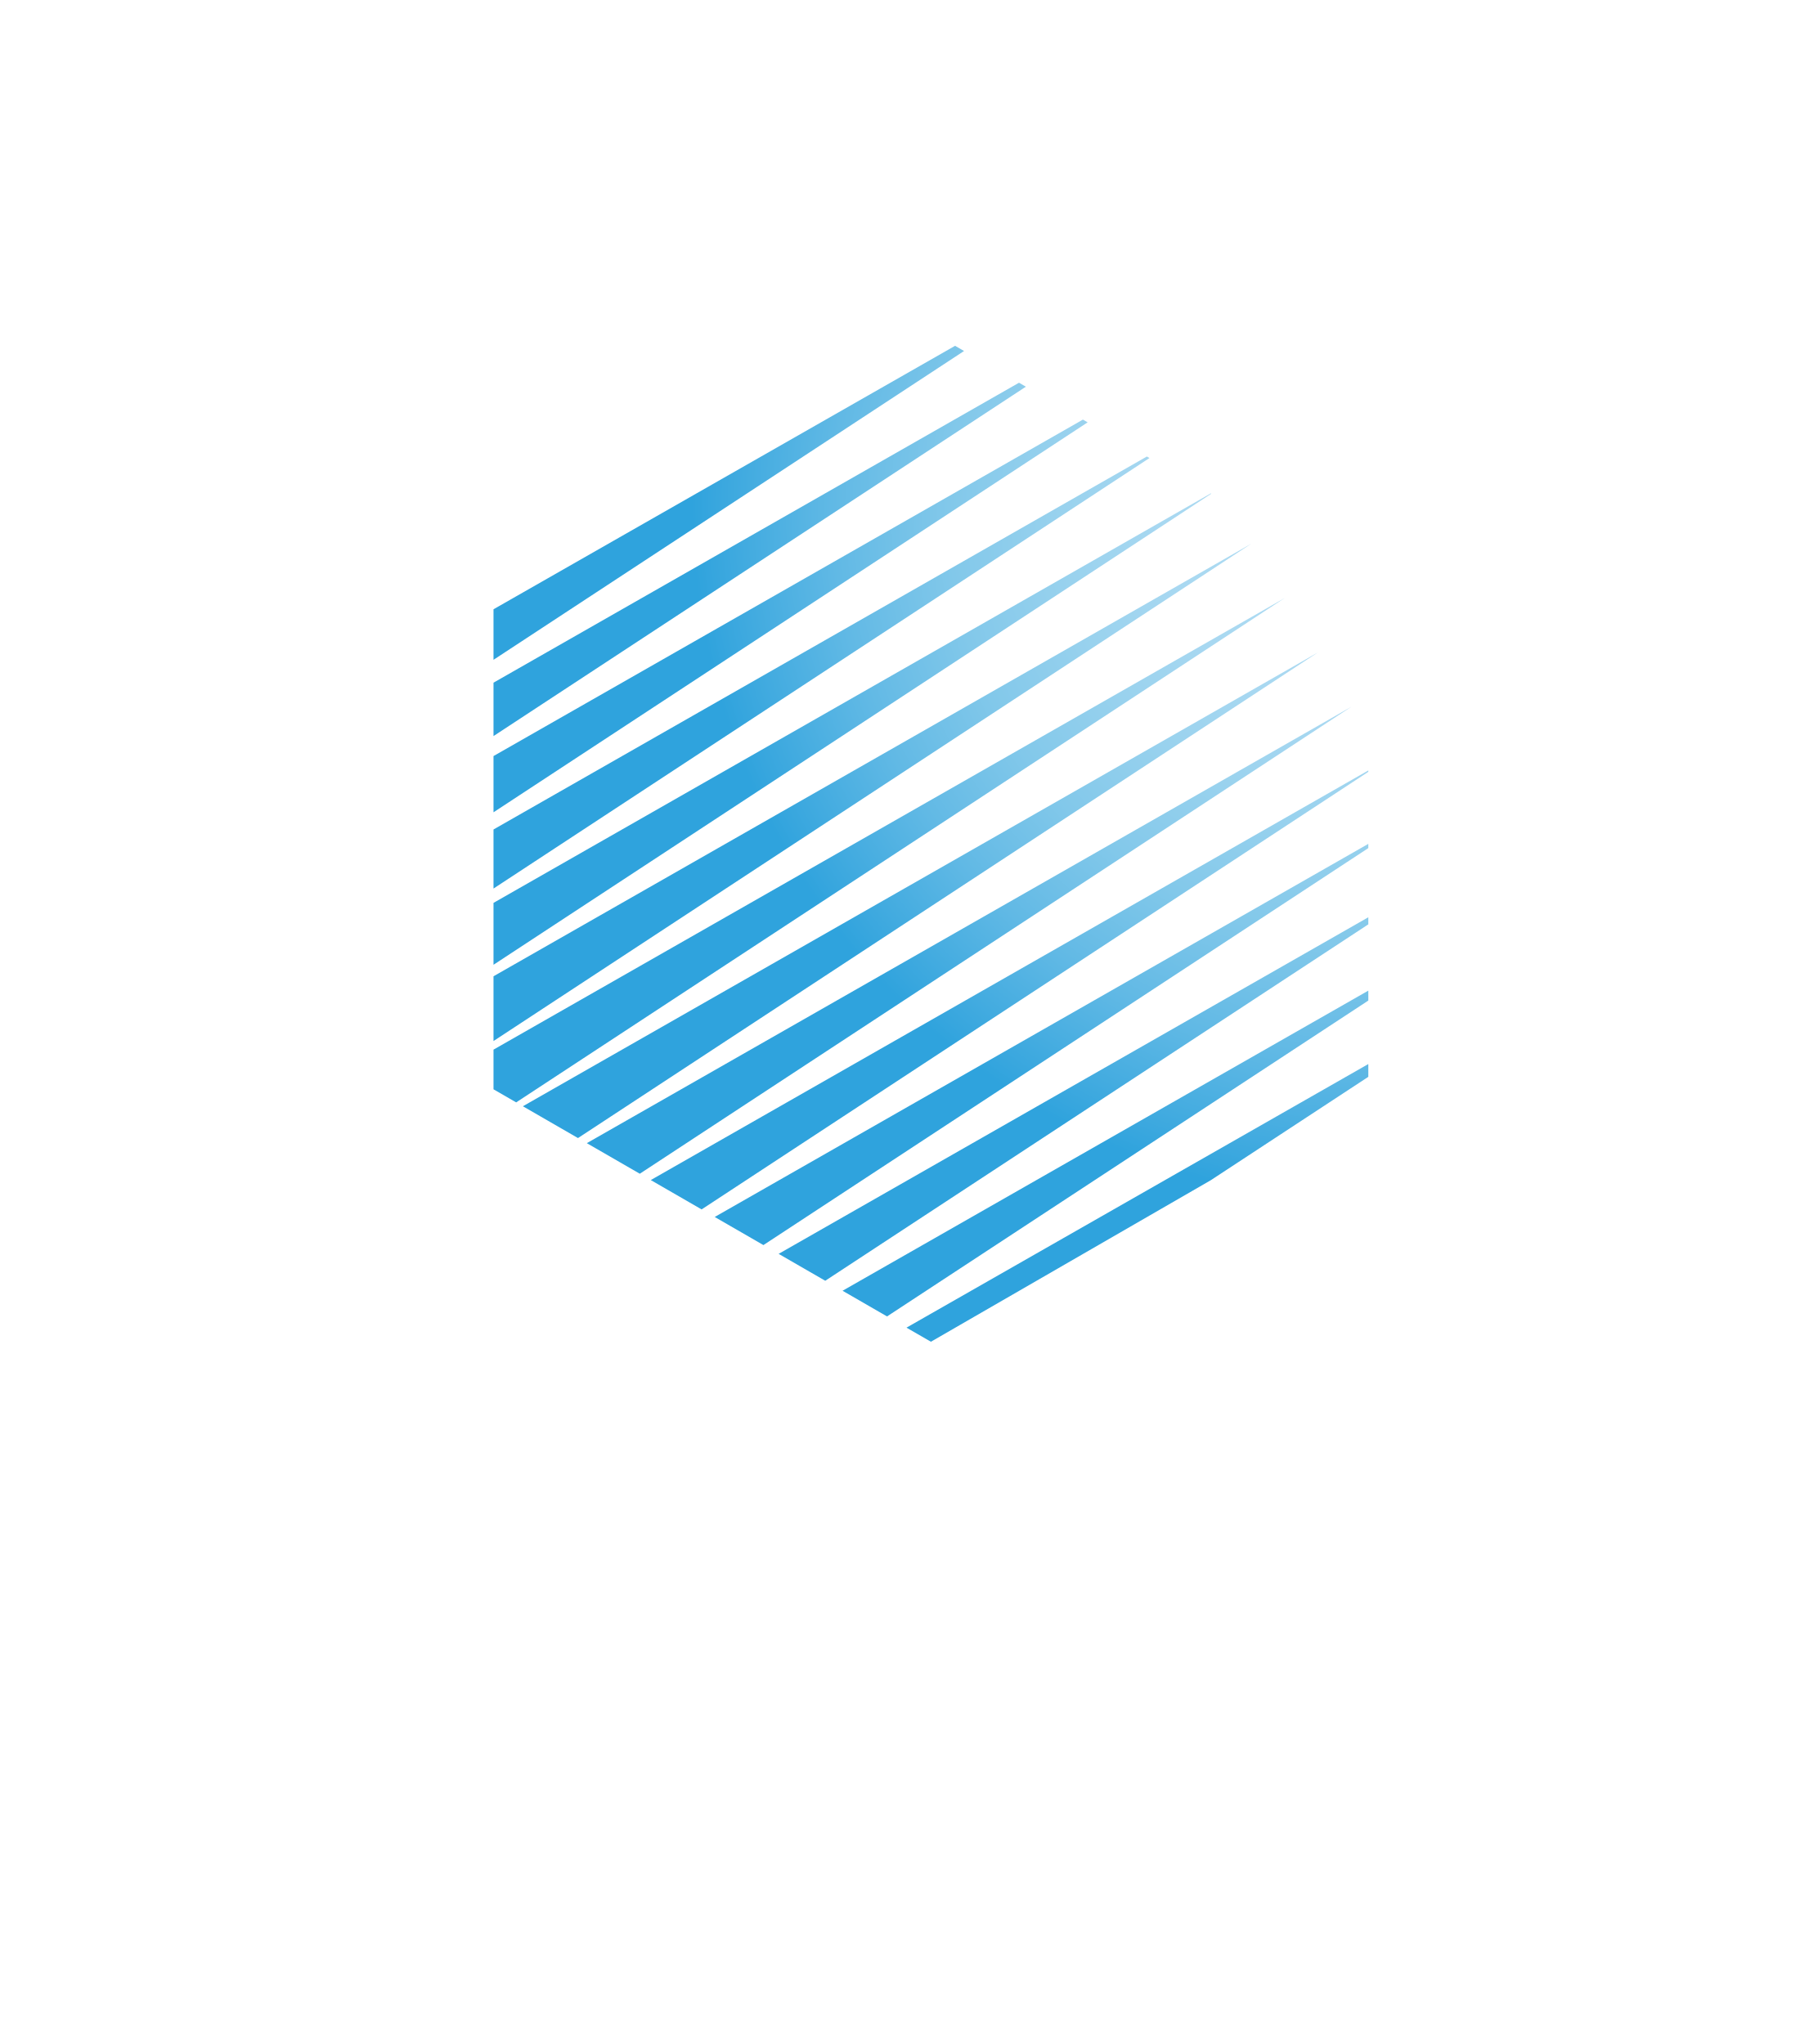
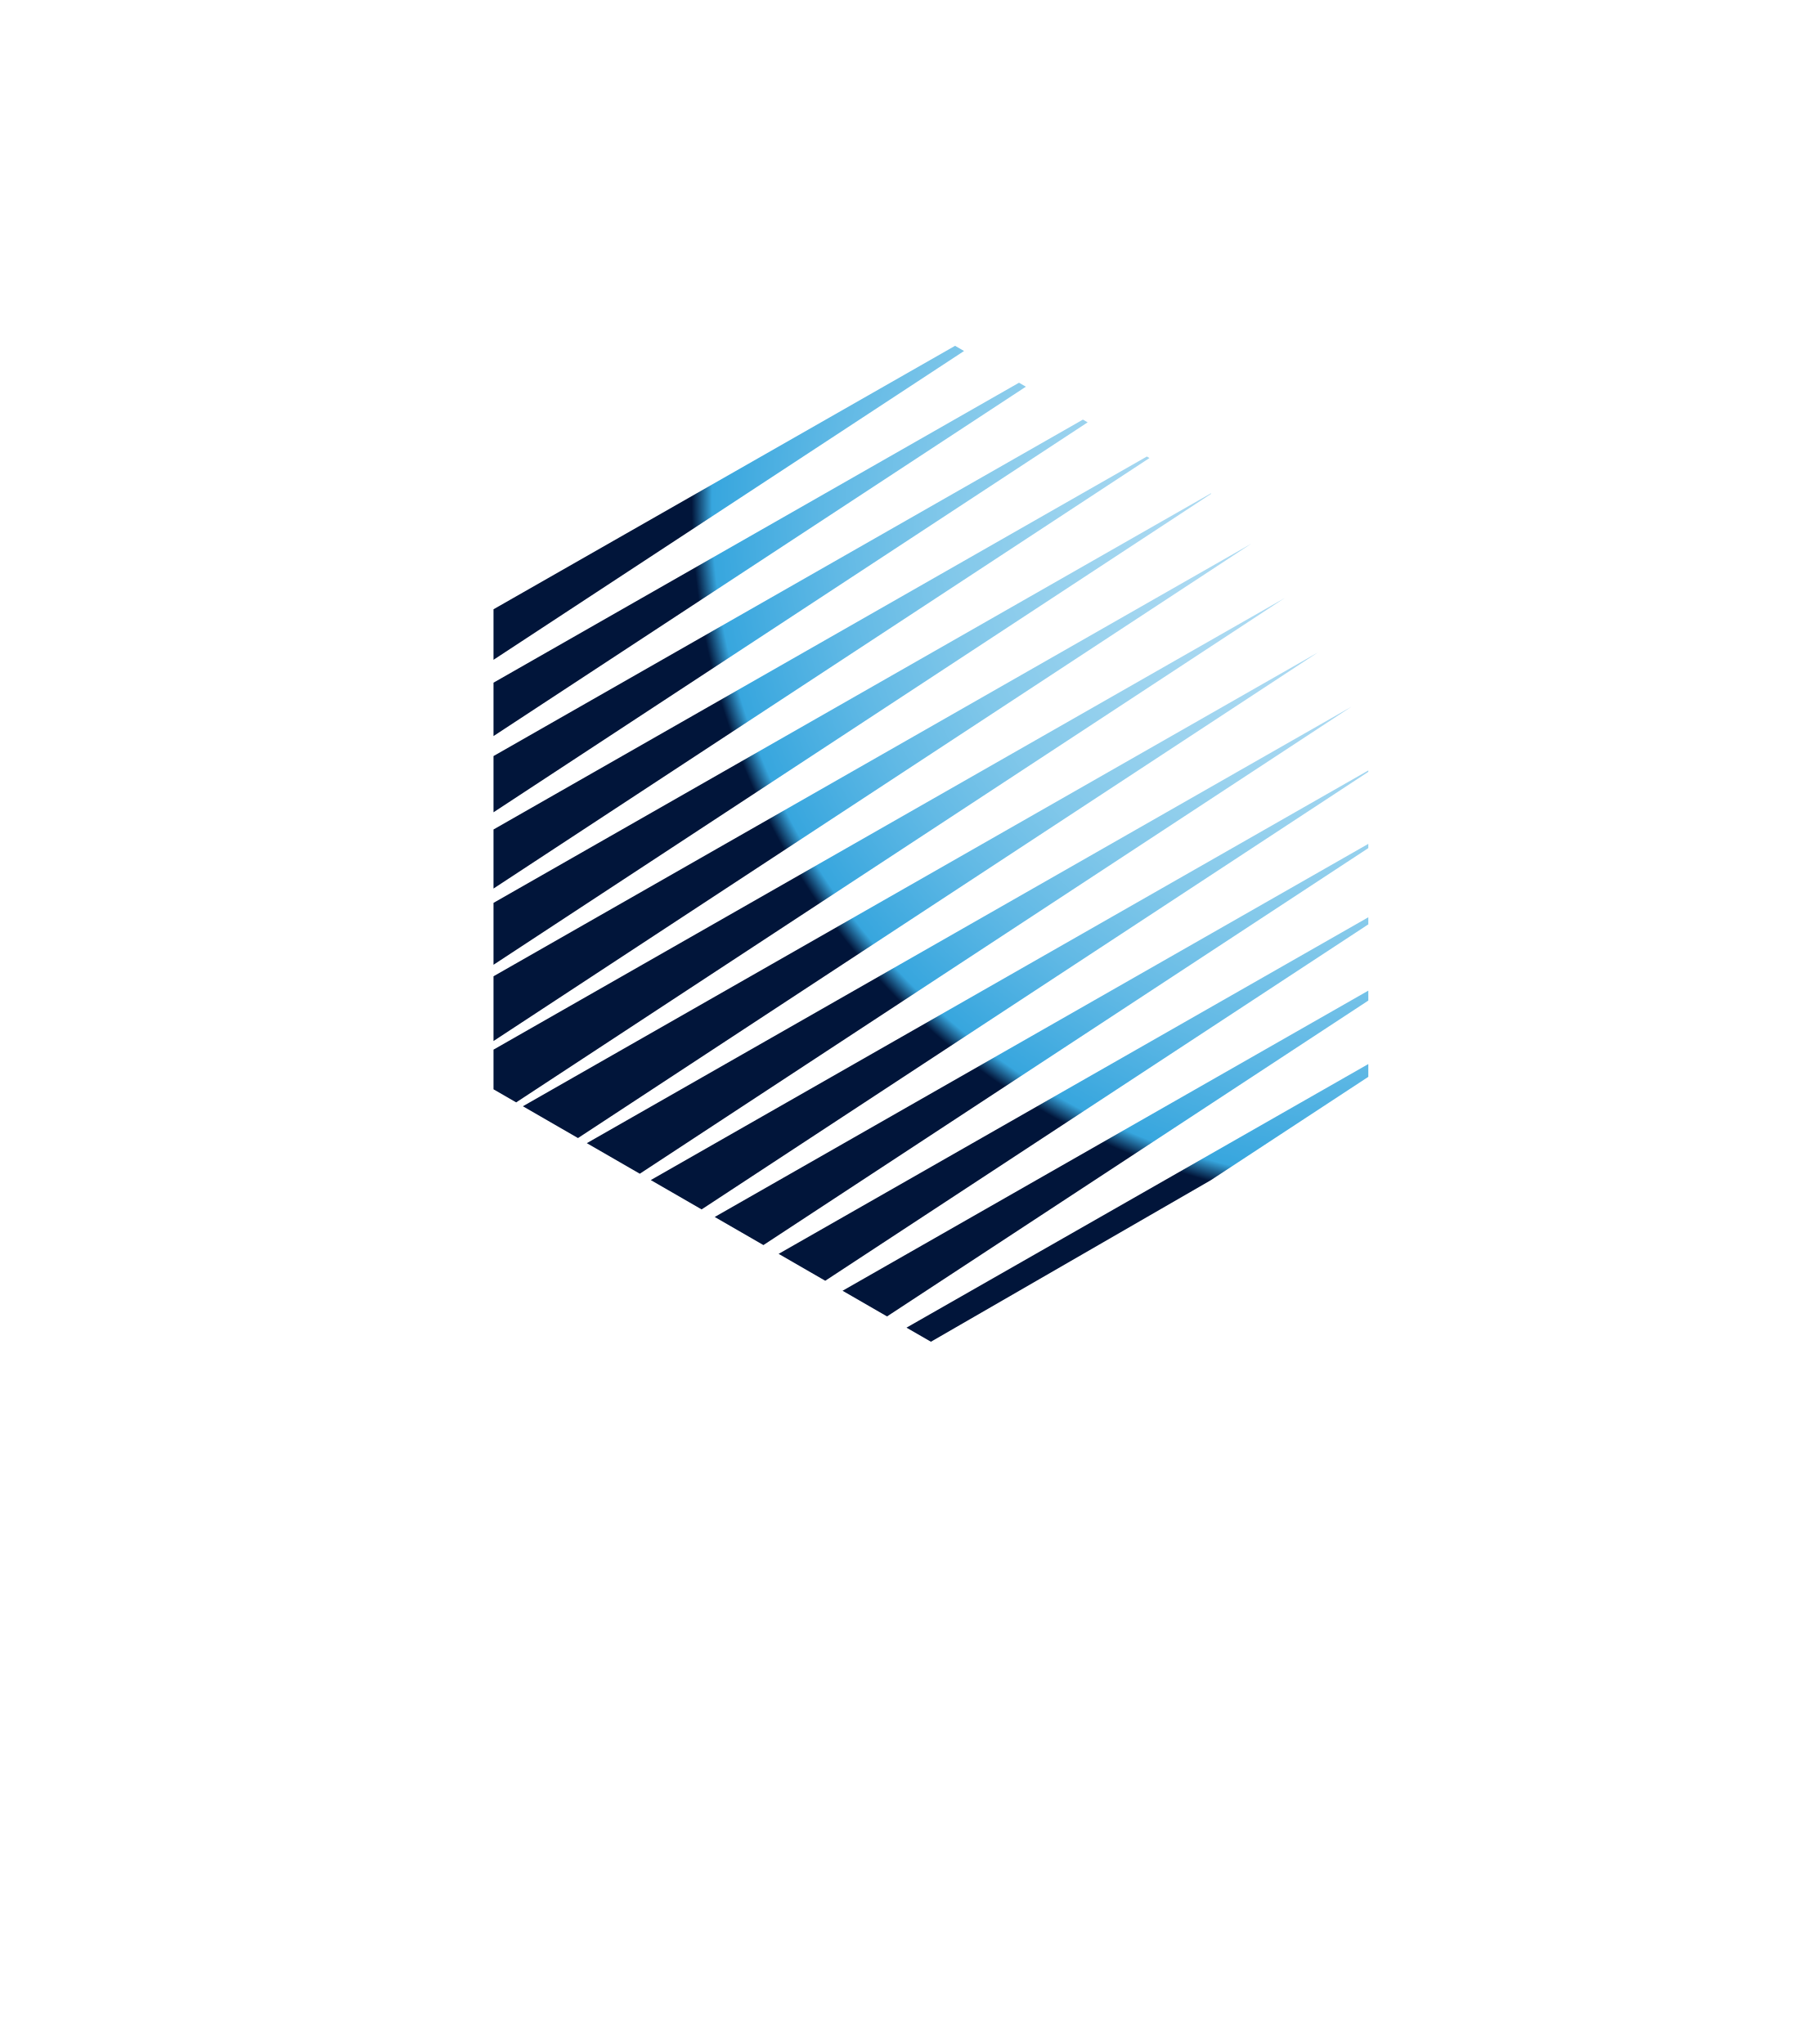
<svg xmlns="http://www.w3.org/2000/svg" id="Layer_2" data-name="Layer 2" viewBox="0 0 298.79 336.03">
  <defs>
    <style>
      .cls-1 {
        fill: url(#radial-gradient);
      }

      .cls-2 {
        clip-path: url(#clippath);
      }

      .cls-3 {
        fill: none;
      }
    </style>
    <clipPath id="clippath">
      <polygon class="cls-3" points="224.89 179.08 224.89 96.06 153 54.56 81.11 96.06 81.11 179.08 153 220.58 224.89 179.08" />
    </clipPath>
    <radialGradient id="radial-gradient" cx="224.69" cy="85.5" fx="224.69" fy="85.5" r="110.09" gradientTransform="translate(460.43 33.47) rotate(146.11) scale(1 1.03)" gradientUnits="userSpaceOnUse">
      <stop offset=".17" stop-color="#addbf2" />
      <stop offset=".3" stop-color="#a8d8f1" />
      <stop offset=".45" stop-color="#99d2ee" />
      <stop offset=".62" stop-color="#82c8ea" />
      <stop offset=".79" stop-color="#61b9e5" />
      <stop offset=".97" stop-color="#37a6de" />
-       <stop offset="1" stop-color="#2fa3dd" />
+       <stop offset="1" stop-color="#01153a" />
    </radialGradient>
  </defs>
  <g id="Layer_1-2" data-name="Layer 1">
    <g class="cls-2">
      <polygon class="cls-1" points="159.55 332.73 298.79 241.32 154.12 323.93 154.04 323.81 293.31 232.38 148.61 315.01 148.54 314.89 287.83 223.45 143.1 306.08 143.03 305.97 282.36 214.51 137.6 297.16 137.53 297.05 276.88 205.57 132.09 288.24 132.02 288.13 271.4 196.63 126.58 279.32 126.52 279.21 265.92 187.69 121.08 270.4 121.01 270.29 260.44 178.76 115.57 261.48 115.51 261.37 254.97 169.82 110.06 252.55 110 252.45 249.49 160.88 104.56 243.63 104.49 243.53 244.01 151.94 99.05 234.71 98.99 234.61 238.53 143.01 93.54 225.79 93.48 225.69 233.05 134.07 88.04 216.87 87.98 216.77 227.57 125.13 82.53 207.95 82.47 207.85 222.1 116.19 77.03 199.02 76.97 198.93 216.62 107.25 71.52 190.1 71.46 190.01 211.14 98.32 66.01 181.18 65.96 181.09 205.66 89.38 60.51 172.26 60.45 172.17 200.18 80.44 55 163.34 54.95 163.25 194.71 71.5 49.49 154.42 49.44 154.33 189.23 62.56 43.99 145.49 43.94 145.41 183.75 53.63 38.48 136.57 38.43 136.49 178.27 44.69 32.97 127.65 32.92 127.57 172.79 35.75 27.47 118.73 27.42 118.65 167.32 26.81 21.96 109.81 21.91 109.73 161.84 17.88 16.46 100.89 16.41 100.81 156.36 8.94 10.95 91.96 10.9 91.89 150.88 0 5.44 83.04 5.41 82.99 4.27 83.71 4.27 83.71 4.27 83.71 0 86.42 153 336.03 157.65 333.97 157.65 333.97 157.65 333.97 159.75 333.05 159.55 332.73" />
    </g>
  </g>
</svg>
